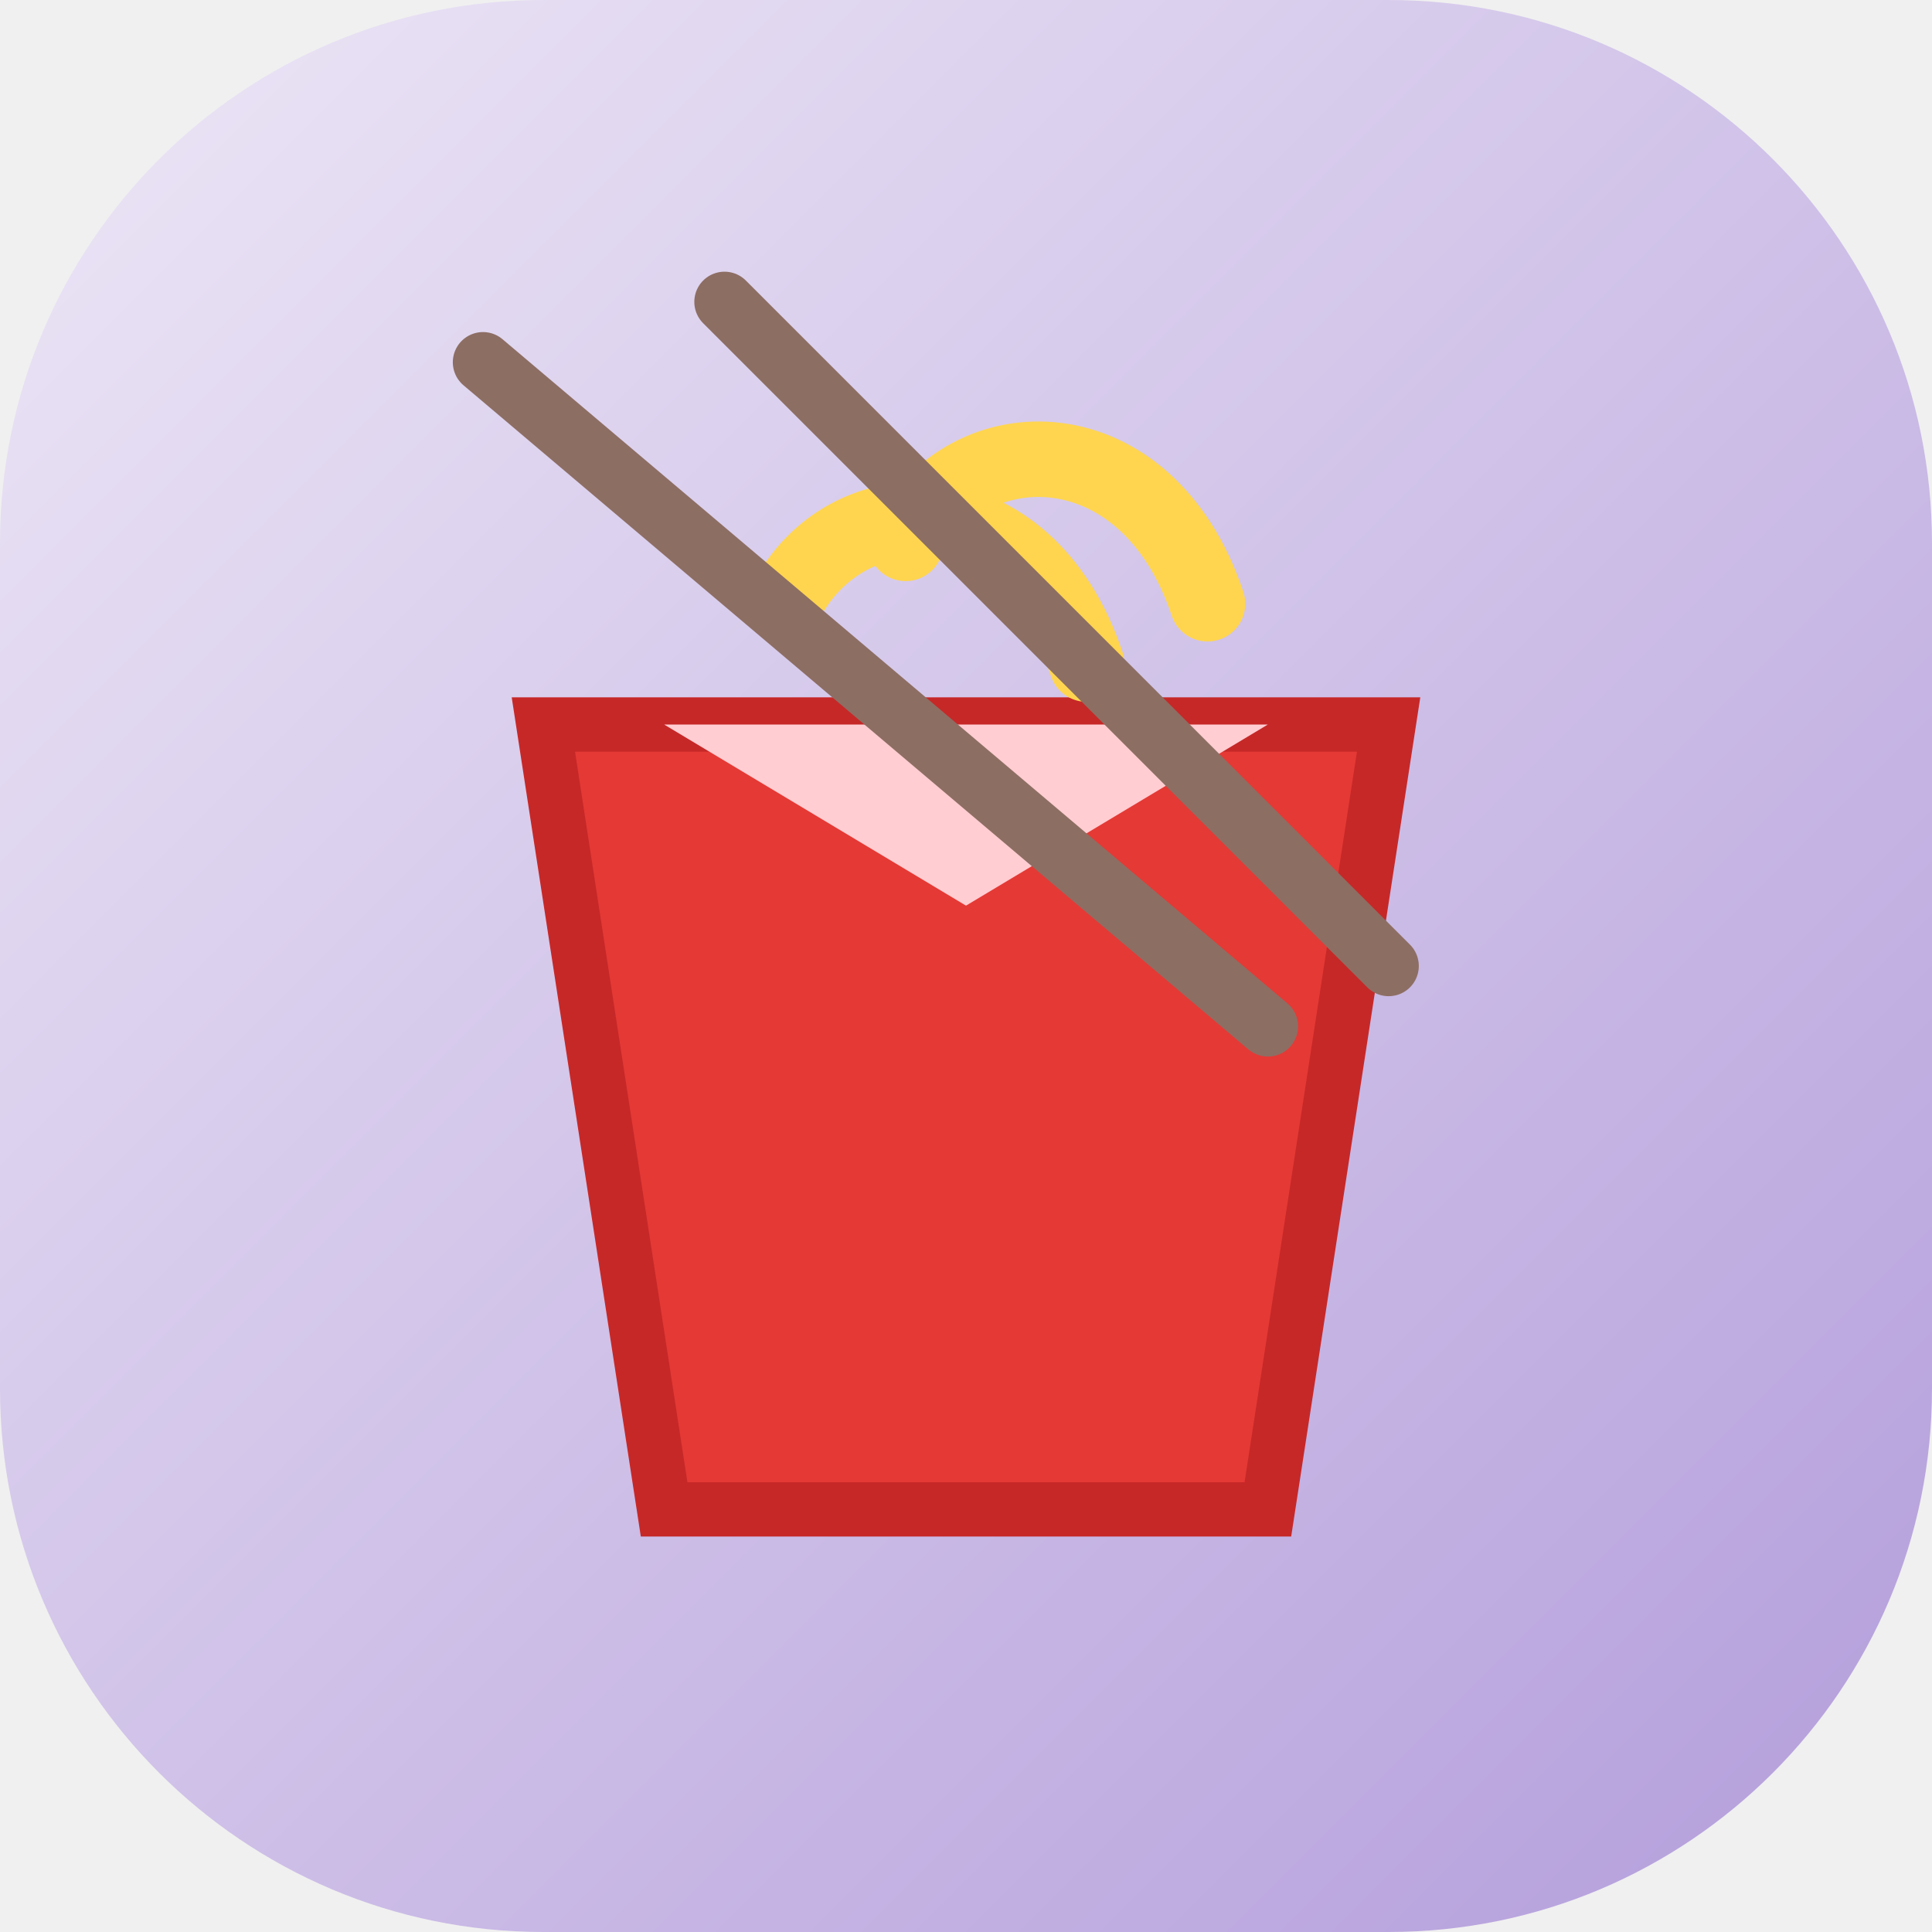
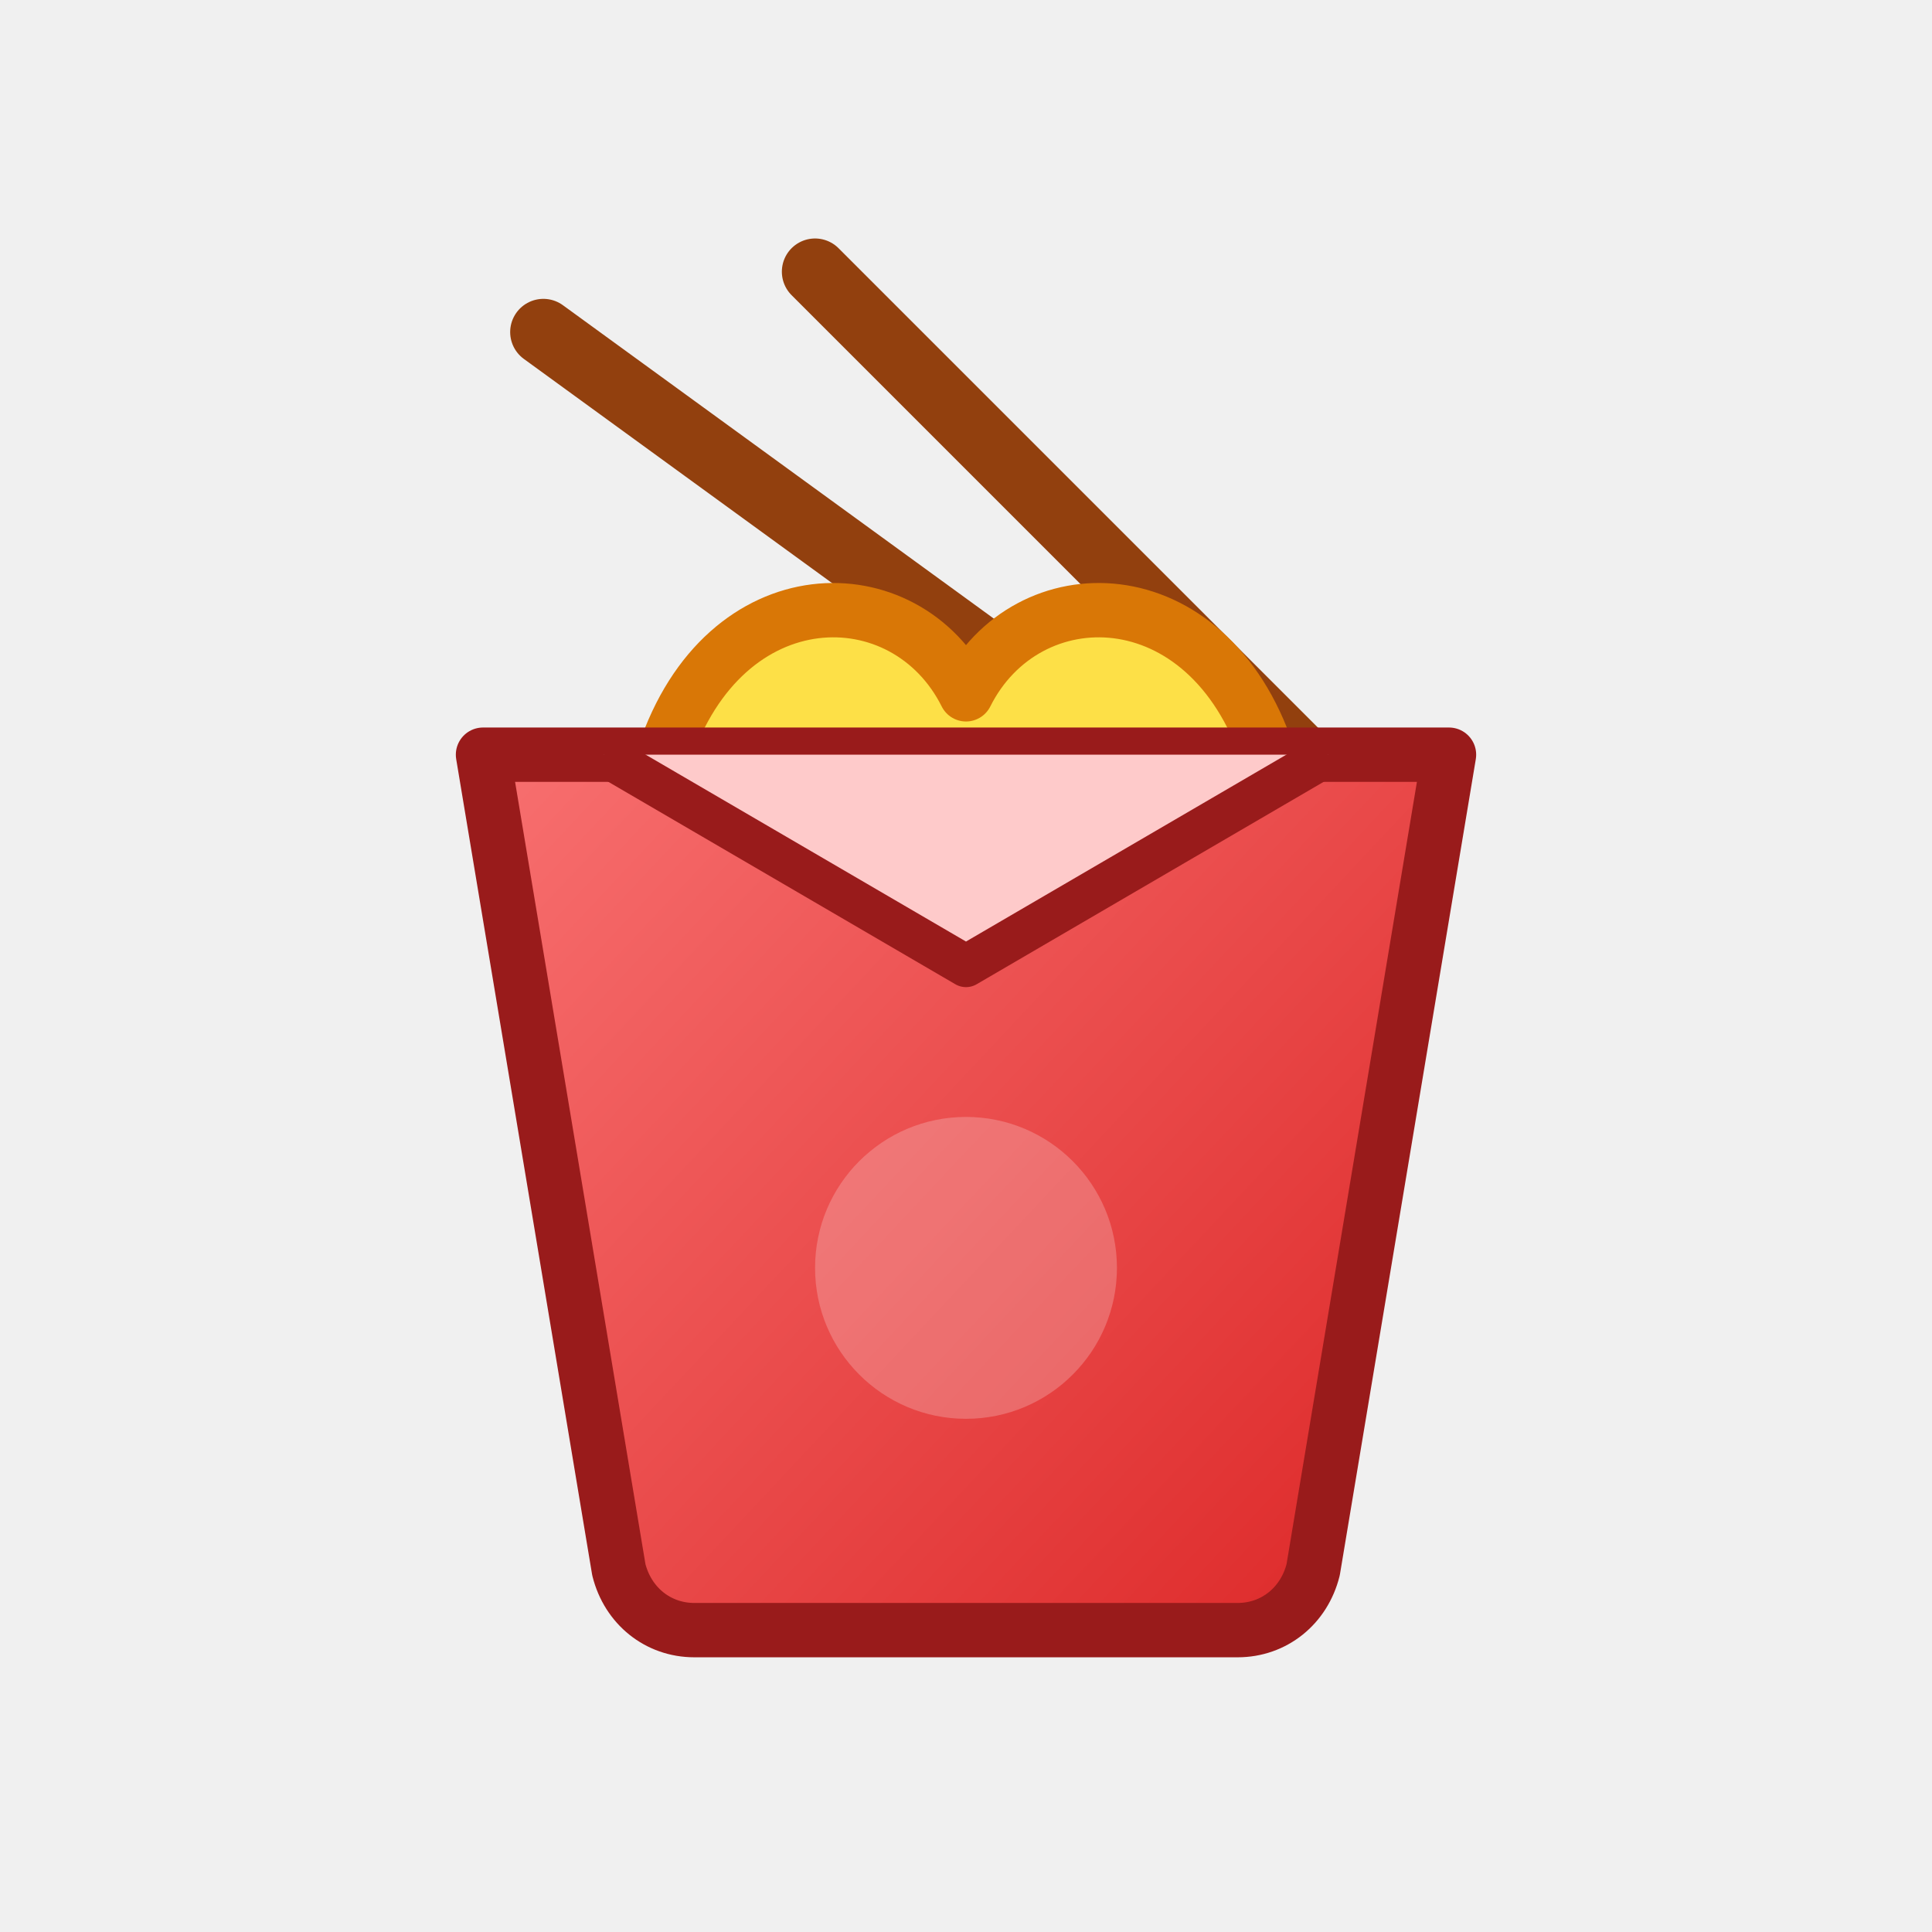
<svg xmlns="http://www.w3.org/2000/svg" viewBox="0 0 64 64" fill="none">
-   <rect width="64" height="64" rx="18" fill="url(#bg_world)" />
-   <path d="M18 24H46L42 50H22L18 24Z" fill="#E53935" stroke="#C62828" stroke-width="1.8" />
-   <path d="M22 24L32 30L42 24" fill="#FFCDD2" />
-   <path d="M26 20C28 16 34 16 36 22M30 18C32 14 38 14 40 20" stroke="#FFD54F" stroke-width="2.5" stroke-linecap="round" />
-   <path d="M16 12L42 34M24 10L46 32" stroke="#8D6E63" stroke-width="2" stroke-linecap="round" />
  <defs>
-     <linearGradient id="bg_world" x1="0" y1="0" x2="64" y2="64" gradientUnits="userSpaceOnUse">
-       <stop stop-color="#EDE7F6" />
-       <stop offset="1" stop-color="#B39DDB" />
+     <linearGradient id="noodle_box" x1="16" y1="24" x2="48" y2="54" gradientUnits="userSpaceOnUse">
+       <stop offset="0%" stop-color="#F87171" />
+       <stop offset="100%" stop-color="#DC2626" />
    </linearGradient>
  </defs>
+   <path d="M18 11L40 27M27 9L45 27" stroke="#92400E" stroke-width="2.2" stroke-linecap="round" />
+   <path d="M22 25C24 19 30 19 32 23C34 19 40 19 42 25" fill="#FDE047" stroke="#D97706" stroke-width="1.8" stroke-linecap="round" stroke-linejoin="round" />
+   <path d="M16 25H48L43.5 52C43.2 53.2 42.2 54 41 54H23C21.8 54 20.8 53.2 20.5 52L16 25Z" fill="url(#noodle_box)" stroke="#991B1B" stroke-width="1.8" stroke-linejoin="round" />
+   <path d="M20 25L32 32L44 25" fill="#FECACA" stroke="#991B1B" stroke-width="1.4" stroke-linejoin="round" />
+   <circle cx="32" cy="42" r="5" fill="#FFFFFF" fill-opacity="0.22" />
</svg>
